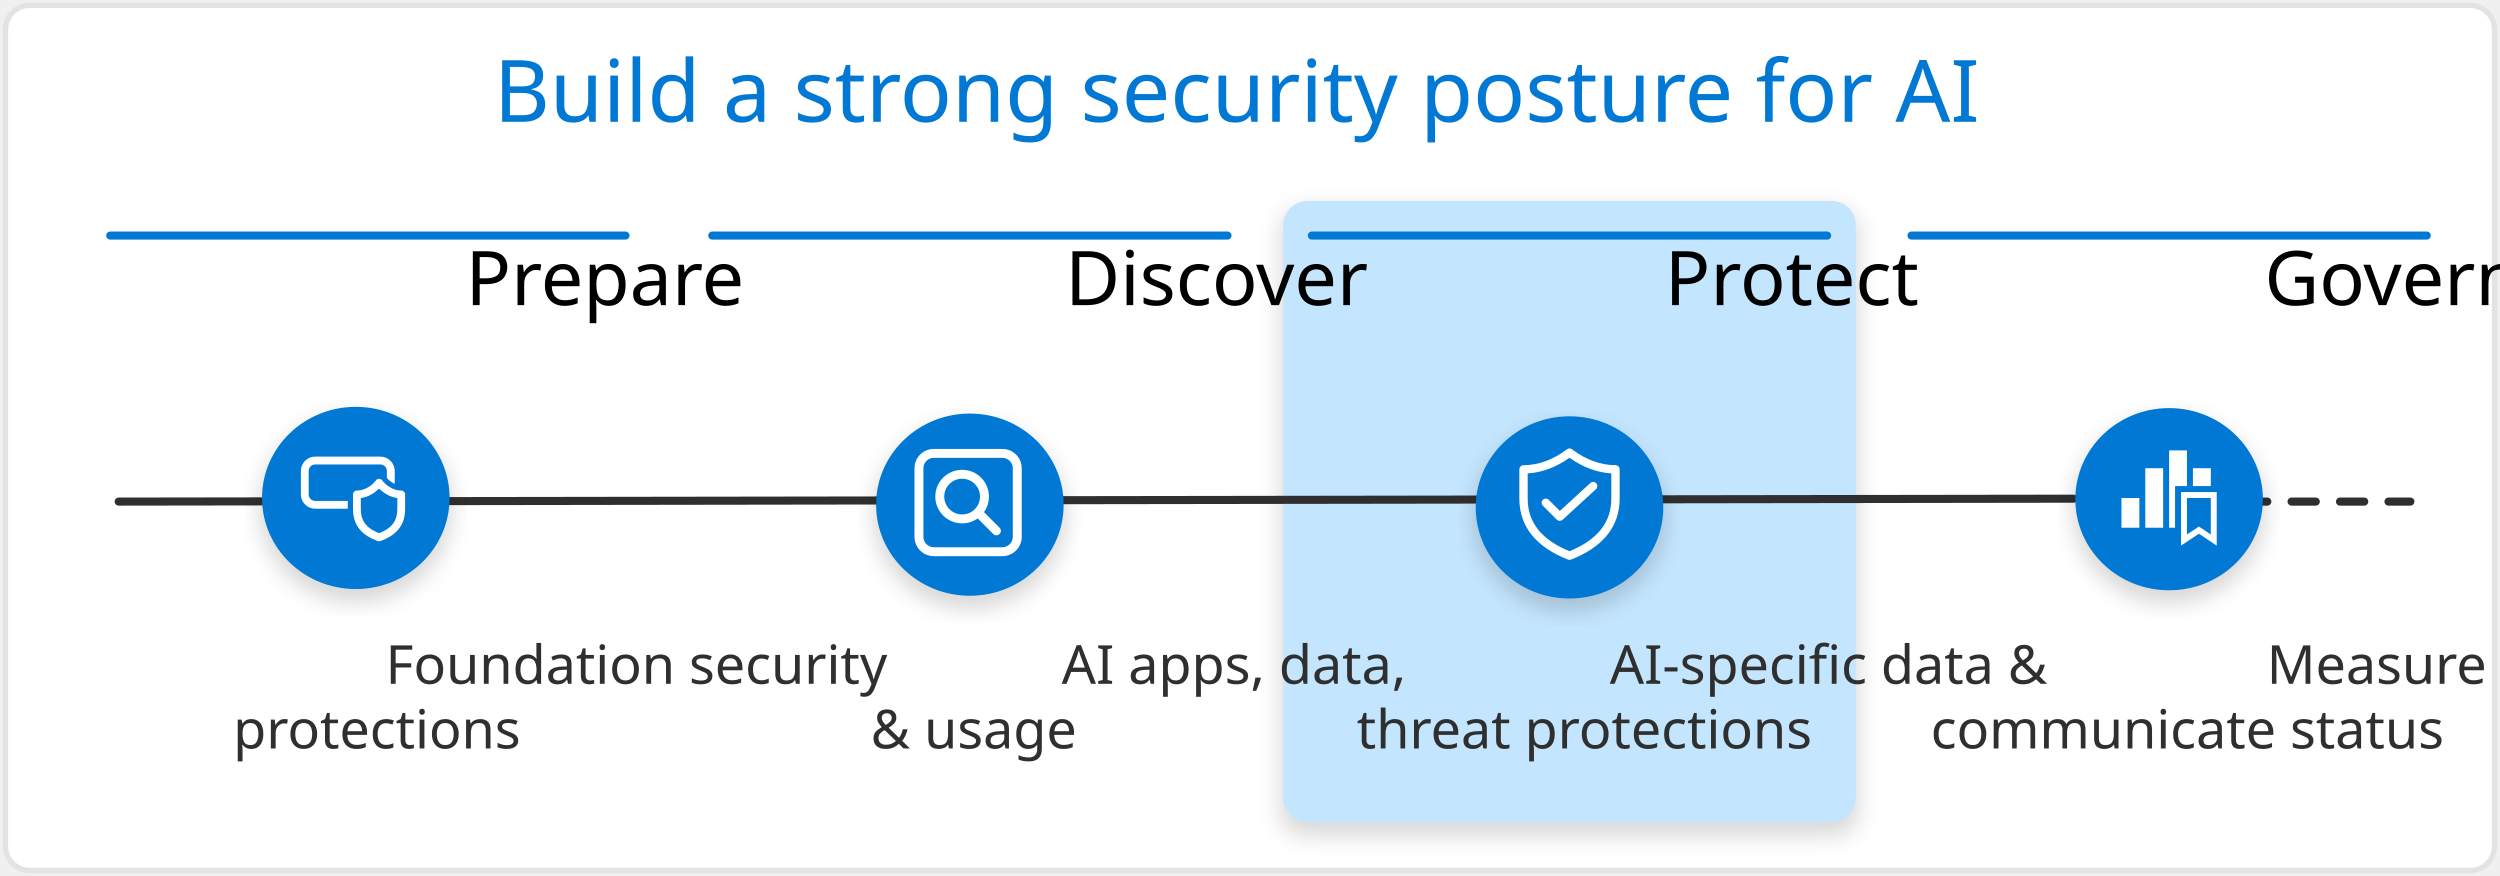
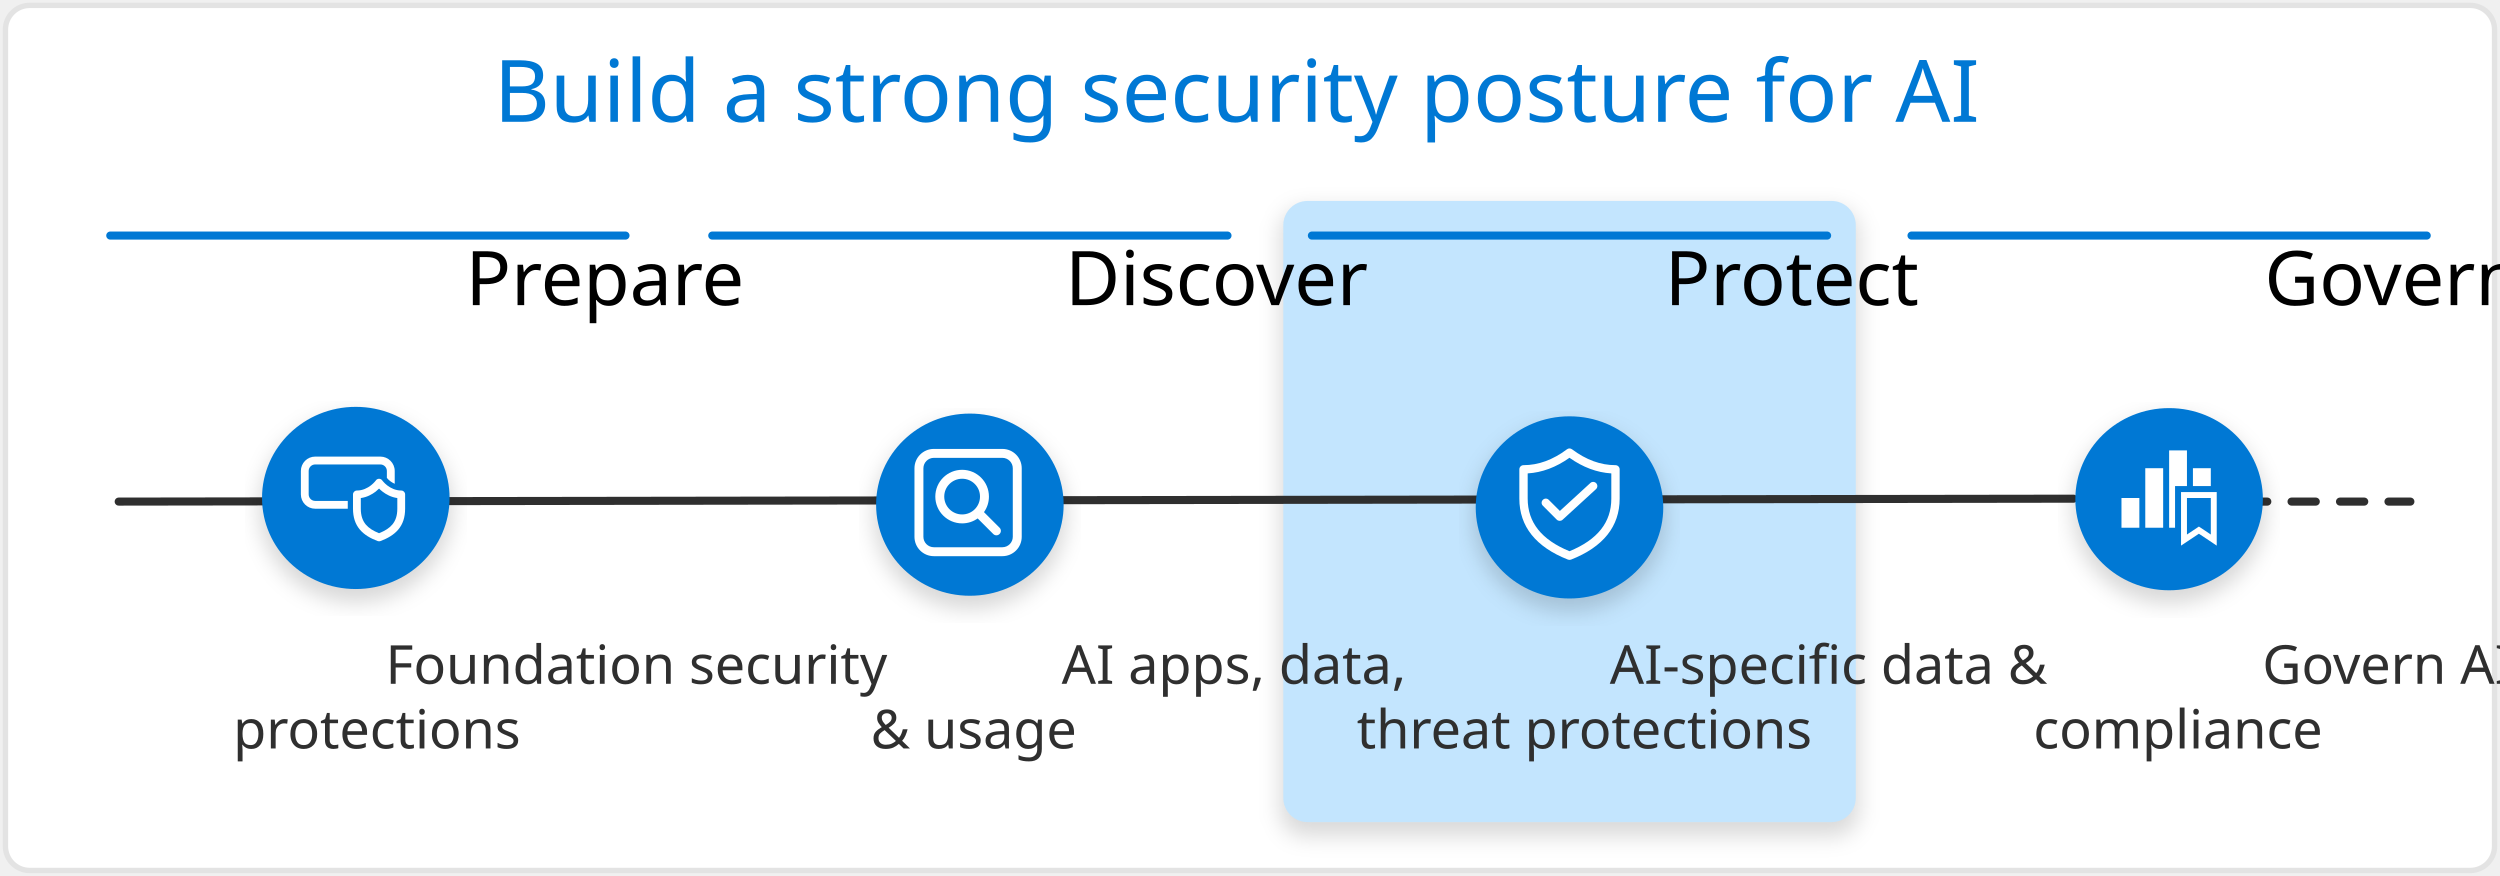
<svg xmlns="http://www.w3.org/2000/svg" xmlns:ns1="http://schemas.microsoft.com/visio/2003/SVGExtensions/" width="6.448in" height="2.259in" viewBox="0 0 464.241 162.65" xml:space="preserve" color-interpolation-filters="sRGB" class="st17">
  <ns1:documentProperties ns1:langID="1033" ns1:viewMarkup="false" />
  <style type="text/css">
	
		.st1 {fill:#ffffff;stroke:#e3e3e3;stroke-width:1}
		.st2 {visibility:visible}
		.st3 {fill:#000000;fill-opacity:0.15;filter:url(#filter_2);stroke:none}
		.st4 {fill:#c3e5fe;stroke:none;stroke-width:1}
		.st5 {stroke:#2f2f2f;stroke-dasharray:4.5,4.5;stroke-linecap:round;stroke-linejoin:round;stroke-width:1.5}
		.st6 {stroke:#2f2f2f;stroke-linecap:round;stroke-linejoin:round;stroke-width:1.5}
		.st7 {fill:none;stroke:none;stroke-width:1}
		.st8 {fill:#2f2f2f;font-family:Segoe UI;font-size:0.833em}
		.st9 {font-size:1em}
		.st10 {stroke:#0078d4;stroke-linecap:round;stroke-linejoin:round;stroke-width:1.5}
		.st11 {fill:#0078d4;font-family:Segoe UI Semibold;font-size:1.333em}
		.st12 {fill:#000000;fill-opacity:0.15;filter:url(#filter_2);stroke:#000000;stroke-opacity:0.15}
		.st13 {fill:#0078d4;stroke:#0078d4;stroke-width:1}
		.st14 {fill:#000000;font-family:Segoe UI Semibold;font-size:1.167em}
		.st15 {fill:#ffffff;stroke:none;stroke-width:0.75}
		.st16 {fill:#ffffff;stroke:none;stroke-width:0.299}
		.st17 {fill:none;fill-rule:evenodd;font-size:12px;overflow:visible;stroke-linecap:square;stroke-miterlimit:3}
	
	</style>
  <defs id="Filters">
    <filter id="filter_2">
      <feGaussianBlur stdDeviation="2" />
    </filter>
  </defs>
  <g ns1:mID="0" ns1:index="1" ns1:groupContext="foregroundPage">
    <ns1:userDefs>
      <ns1:ud ns1:nameU="visNavType" ns1:val="VT0(1):26" />
    </ns1:userDefs>
    <ns1:pageProperties ns1:drawingScale="1" ns1:pageScale="1" ns1:drawingUnits="19" ns1:shadowOffsetX="9" ns1:shadowOffsetY="-9" />
    <ns1:layer ns1:name="Drawing" ns1:index="0" />
    <ns1:layer ns1:name="Text" ns1:index="1" />
    <g id="shape1075-1" ns1:mID="1075" ns1:groupContext="shape" ns1:layerMember="0" transform="translate(1,-1)">
      <ns1:userDefs>
        <ns1:ud ns1:nameU="visNavOrder" ns1:prompt="" ns1:val="VT0(78000):26" />
      </ns1:userDefs>
      <rect x="0" y="2" width="462.241" height="160.65" rx="4.5" ry="4.5" class="st1" />
    </g>
    <g id="shape1076-3" ns1:mID="1076" ns1:groupContext="shape" ns1:layerMember="0" transform="translate(238.304,-9.97757)">
      <ns1:userDefs>
        <ns1:ud ns1:nameU="visNavOrder" ns1:val="VT0(96000):26" />
      </ns1:userDefs>
      <g id="shadow1076-4" ns1:groupContext="shadow" ns1:shadowOffsetX="1.22465E-16" ns1:shadowOffsetY="-2" ns1:shadowType="1" ns1:shadowScale="1.01" transform="matrix(1.01,0,0,1.01,-0.531562,0.950284)" class="st2">
        <rect x="0" y="47.293" width="106.312" height="115.357" rx="4.5" ry="4.5" class="st3" />
      </g>
      <rect x="0" y="47.293" width="106.312" height="115.357" rx="4.5" ry="4.5" class="st4" />
    </g>
    <g id="shape1077-8" ns1:mID="1077" ns1:groupContext="shape" ns1:layerMember="0" transform="translate(416.54,-69.5001)">
      <ns1:userDefs>
        <ns1:ud ns1:nameU="visNavOrder" ns1:val="VT0(76000):26" />
      </ns1:userDefs>
      <path d="M0 162.65 L31.07 162.65" class="st5" />
    </g>
    <g id="shape1078-11" ns1:mID="1078" ns1:groupContext="shape" ns1:layerMember="0" transform="translate(21.7892,-69.4999) rotate(-0.0856713)">
      <ns1:userDefs>
        <ns1:ud ns1:nameU="visNavOrder" ns1:val="VT0(77000):26" />
      </ns1:userDefs>
      <path d="M0 162.65 L363.02 162.65" class="st6" />
    </g>
    <g id="shape1079-14" ns1:mID="1079" ns1:groupContext="shape" ns1:layerMember="1" transform="translate(14.5856,-23.5894)">
      <ns1:userDefs>
        <ns1:ud ns1:nameU="visNavOrder" ns1:val="VT0(79000):26" />
      </ns1:userDefs>
      <ns1:textBlock ns1:margins="rect(6,6,6,6)" />
      <ns1:textRect cx="53.719" cy="153.581" width="107.44" height="18.137" />
      <rect x="0" y="144.513" width="107.438" height="18.137" rx="4.5" ry="4.5" class="st7" />
      <text x="10.23" y="150.58" class="st8" ns1:langID="1033">
        <ns1:paragraph ns1:horizAlign="1" />
        <ns1:tabList />Foundation security <tspan x="28.71" dy="1.2em" class="st9">protections</tspan>
      </text>
    </g>
    <g id="shape1080-18" ns1:mID="1080" ns1:groupContext="shape" ns1:layerMember="0" transform="translate(20.4658,-118.903)">
      <ns1:userDefs>
        <ns1:ud ns1:nameU="visNavOrder" ns1:val="VT0(80000):26" />
      </ns1:userDefs>
      <path d="M0 162.65 L95.68 162.65" class="st10" />
    </g>
    <g id="shape1081-21" ns1:mID="1081" ns1:groupContext="shape" ns1:layerMember="1" transform="translate(139.555,-23.5894)">
      <ns1:userDefs>
        <ns1:ud ns1:nameU="visNavOrder" ns1:val="VT0(81000):26" />
      </ns1:userDefs>
      <ns1:textBlock ns1:margins="rect(6,6,6,6)" />
      <ns1:textRect cx="40.544" cy="153.581" width="81.09" height="18.137" />
      <rect x="0" y="144.513" width="81.089" height="18.137" rx="4.5" ry="4.5" class="st7" />
      <text x="10.81" y="150.58" class="st8" ns1:langID="1033">
        <ns1:paragraph ns1:horizAlign="1" />
        <ns1:tabList />AI apps, data, <tspan x="22.12" dy="1.2em" class="st9">&amp; usage</tspan>
      </text>
    </g>
    <g id="shape1082-25" ns1:mID="1082" ns1:groupContext="shape" ns1:layerMember="1" transform="translate(245.469,-23.5894)">
      <ns1:userDefs>
        <ns1:ud ns1:nameU="visNavOrder" ns1:val="VT0(82000):26" />
      </ns1:userDefs>
      <ns1:textBlock ns1:margins="rect(6,6,6,6)" />
      <ns1:textRect cx="45.982" cy="153.581" width="91.97" height="18.137" />
      <rect x="0" y="144.513" width="91.965" height="18.137" rx="4.5" ry="4.5" class="st7" />
      <text x="6.68" y="150.58" class="st8" ns1:langID="1033">
        <ns1:paragraph ns1:horizAlign="1" />
        <ns1:tabList />AI-specific data &amp; <tspan x="6.48" dy="1.2em" class="st9">threat protections</tspan>
      </text>
    </g>
    <g id="shape1083-29" ns1:mID="1083" ns1:groupContext="shape" ns1:layerMember="1;0" transform="translate(16.8291,-136.215)">
      <ns1:userDefs>
        <ns1:ud ns1:nameU="visNavOrder" ns1:prompt="" ns1:val="VT0(83000):26" />
      </ns1:userDefs>
      <ns1:textBlock ns1:margins="rect(0,0,0,0)" />
      <ns1:textRect cx="158.198" cy="154.027" width="316.4" height="17.245" />
      <rect x="0" y="145.405" width="316.397" height="17.245" rx="4.5" ry="4.5" class="st7" />
      <text x="0" y="158.83" class="st11" ns1:langID="1033">
        <ns1:paragraph />
        <ns1:tabList />Build a strong security posture for AI</text>
    </g>
    <g id="shape1084-32" ns1:mID="1084" ns1:groupContext="shape" transform="translate(49.1506,-53.7642)">
      <ns1:userDefs>
        <ns1:ud ns1:nameU="visNavOrder" ns1:val="VT0(84000):26" />
      </ns1:userDefs>
      <g id="shadow1084-33" ns1:groupContext="shadow" ns1:shadowOffsetX="1.22465E-16" ns1:shadowOffsetY="-2" ns1:shadowType="1" ns1:shadowScale="1.01" transform="matrix(1.01,0,0,1.01,-0.169129,0.537654)" class="st2">
        <ellipse cx="16.913" cy="146.235" rx="16.913" ry="16.416" class="st12" />
      </g>
      <ellipse cx="16.913" cy="146.235" rx="16.913" ry="16.416" class="st13" />
    </g>
    <g id="shape1085-37" ns1:mID="1085" ns1:groupContext="shape" ns1:layerMember="1" transform="translate(20.9085,-101.118)">
      <ns1:userDefs>
        <ns1:ud ns1:nameU="visNavOrder" ns1:val="VT0(85000):26" />
      </ns1:userDefs>
      <ns1:textBlock ns1:margins="rect(0,0,0,0)" />
      <ns1:textRect cx="38.753" cy="153.581" width="77.51" height="18.137" />
      <rect x="0" y="144.513" width="77.507" height="18.137" rx="4.5" ry="4.5" class="st7" />
      <text x="0" y="157.78" class="st14" ns1:langID="1033">
        <ns1:paragraph />
        <ns1:tabList />Prepare</text>
    </g>
    <g id="shape1086-40" ns1:mID="1086" ns1:groupContext="shape" transform="translate(163.186,-52.516)">
      <ns1:userDefs>
        <ns1:ud ns1:nameU="visNavOrder" ns1:val="VT0(86000):26" />
      </ns1:userDefs>
      <g id="shadow1086-41" ns1:groupContext="shadow" ns1:shadowOffsetX="1.22465E-16" ns1:shadowOffsetY="-2" ns1:shadowType="1" ns1:shadowScale="1.01" transform="matrix(1.01,0,0,1.01,-0.169129,0.537654)" class="st2">
        <ellipse cx="16.913" cy="146.235" rx="16.913" ry="16.416" class="st12" />
      </g>
      <ellipse cx="16.913" cy="146.235" rx="16.913" ry="16.416" class="st13" />
    </g>
    <g id="shape1087-45" ns1:mID="1087" ns1:groupContext="shape" transform="translate(274.539,-52.0075)">
      <ns1:userDefs>
        <ns1:ud ns1:nameU="visNavOrder" ns1:val="VT0(87000):26" />
      </ns1:userDefs>
      <g id="shadow1087-46" ns1:groupContext="shadow" ns1:shadowOffsetX="1.22465E-16" ns1:shadowOffsetY="-2" ns1:shadowType="1" ns1:shadowScale="1.01" transform="matrix(1.01,0,0,1.01,-0.169129,0.537654)" class="st2">
        <ellipse cx="16.913" cy="146.235" rx="16.913" ry="16.416" class="st12" />
      </g>
      <ellipse cx="16.913" cy="146.235" rx="16.913" ry="16.416" class="st13" />
    </g>
    <g id="shape1088-50" ns1:mID="1088" ns1:groupContext="shape" transform="translate(385.891,-53.533)">
      <ns1:userDefs>
        <ns1:ud ns1:nameU="visNavOrder" ns1:val="VT0(88000):26" />
      </ns1:userDefs>
      <g id="shadow1088-51" ns1:groupContext="shadow" ns1:shadowOffsetX="1.22465E-16" ns1:shadowOffsetY="-2" ns1:shadowType="1" ns1:shadowScale="1.01" transform="matrix(1.01,0,0,1.01,-0.169129,0.537654)" class="st2">
        <ellipse cx="16.913" cy="146.235" rx="16.913" ry="16.416" class="st12" />
      </g>
      <ellipse cx="16.913" cy="146.235" rx="16.913" ry="16.416" class="st13" />
    </g>
    <g id="shape1089-55" ns1:mID="1089" ns1:groupContext="shape" ns1:layerMember="1" transform="translate(350.719,-23.5894)">
      <ns1:userDefs>
        <ns1:ud ns1:nameU="visNavOrder" ns1:val="VT0(89000):26" />
      </ns1:userDefs>
      <ns1:textBlock ns1:margins="rect(6,6,6,6)" />
      <ns1:textRect cx="52.085" cy="153.581" width="104.17" height="18.137" />
      <rect x="0" y="144.513" width="104.169" height="18.137" rx="4.5" ry="4.5" class="st7" />
-       <text x="23.44" y="150.58" class="st8" ns1:langID="1033">
-         <ns1:paragraph ns1:horizAlign="1" />
-         <ns1:tabList />Measure and <tspan x="7.82" dy="1.2em" class="st9">communicate status</tspan>
+       <text x="22.62" y="150.58" class="st8" ns1:langID="1033">
+         <ns1:paragraph ns1:horizAlign="1" />
+         <ns1:tabList />Govern AI for <tspan x="26.88" dy="1.2em" class="st9">compliance</tspan>
      </text>
    </g>
    <g id="shape1090-59" ns1:mID="1090" ns1:groupContext="shape" ns1:layerMember="0" transform="translate(132.261,-118.903)">
      <ns1:userDefs>
        <ns1:ud ns1:nameU="visNavOrder" ns1:val="VT0(90000):26" />
      </ns1:userDefs>
      <path d="M0 162.65 L95.68 162.65" class="st10" />
    </g>
    <g id="shape1091-62" ns1:mID="1091" ns1:groupContext="shape" ns1:layerMember="1" transform="translate(132.261,-101.118)">
      <ns1:userDefs>
        <ns1:ud ns1:nameU="visNavOrder" ns1:val="VT0(91000):26" />
      </ns1:userDefs>
      <ns1:textBlock ns1:margins="rect(0,0,0,0)" />
      <ns1:textRect cx="38.753" cy="153.581" width="77.51" height="18.137" />
      <rect x="0" y="144.513" width="77.507" height="18.137" rx="4.5" ry="4.5" class="st7" />
      <text x="0" y="157.78" class="st14" ns1:langID="1033">
        <ns1:paragraph />
        <ns1:tabList />Discover</text>
    </g>
    <g id="shape1092-65" ns1:mID="1092" ns1:groupContext="shape" ns1:layerMember="0" transform="translate(243.613,-118.903)">
      <ns1:userDefs>
        <ns1:ud ns1:nameU="visNavOrder" ns1:val="VT0(92000):26" />
      </ns1:userDefs>
      <path d="M0 162.65 L95.68 162.65" class="st10" />
    </g>
    <g id="shape1093-68" ns1:mID="1093" ns1:groupContext="shape" ns1:layerMember="1" transform="translate(243.613,-101.118)">
      <ns1:userDefs>
        <ns1:ud ns1:nameU="visNavOrder" ns1:val="VT0(93000):26" />
      </ns1:userDefs>
      <ns1:textBlock ns1:margins="rect(0,0,0,0)" />
      <ns1:textRect cx="38.753" cy="153.581" width="77.51" height="18.137" />
      <rect x="0" y="144.513" width="77.507" height="18.137" rx="4.5" ry="4.5" class="st7" />
      <text x="0" y="157.78" class="st14" ns1:langID="1033">
        <ns1:paragraph />
        <ns1:tabList />Protect</text>
    </g>
    <g id="shape1094-71" ns1:mID="1094" ns1:groupContext="shape" ns1:layerMember="0" transform="translate(354.965,-118.903)">
      <ns1:userDefs>
        <ns1:ud ns1:nameU="visNavOrder" ns1:val="VT0(94000):26" />
      </ns1:userDefs>
      <path d="M0 162.65 L95.68 162.65" class="st10" />
    </g>
    <g id="shape1095-74" ns1:mID="1095" ns1:groupContext="shape" ns1:layerMember="1" transform="translate(354.965,-101.118)">
      <ns1:userDefs>
        <ns1:ud ns1:nameU="visNavOrder" ns1:val="VT0(95000):26" />
      </ns1:userDefs>
      <ns1:textBlock ns1:margins="rect(0,0,0,0)" />
      <ns1:textRect cx="38.753" cy="153.581" width="77.51" height="18.137" />
      <rect x="0" y="144.513" width="77.507" height="18.137" rx="4.5" ry="4.5" class="st7" />
      <text x="0" y="157.78" class="st14" ns1:langID="1033">
        <ns1:paragraph />
        <ns1:tabList />Govern</text>
    </g>
    <g id="shape1096-77" ns1:mID="1096" ns1:groupContext="shape" transform="translate(282.138,-58.657)">
      <ns1:userDefs>
        <ns1:ud ns1:nameU="visNavOrder" ns1:prompt="" ns1:val="VT0(99000):26" />
      </ns1:userDefs>
      <path d="M14.24 149.49 C14.55 149.2 14.57 148.71 14.28 148.4 C13.99 148.08 13.5 148.06 13.19 148.35 L7.53 153.54 L5.46        151.48 C5.16 151.17 4.67 151.17 4.37 151.48 C4.06 151.78 4.06 152.27 4.37 152.57 L6.95 155.16 C7.25 155.45        7.72 155.46 8.03 155.18 L14.24 149.49 ZM17.85 145.04 C15.1 145.04 12.41 144.06 9.78 142.09 C9.5 141.88 9.12        141.88 8.85 142.09 C6.22 144.06 3.53 145.04 0.78 145.04 C0.35 145.04 0 145.39 0 145.82 L0 151.25 C0 156.42        3.06 160.23 9.03 162.58 C9.21 162.65 9.42 162.65 9.6 162.58 C15.57 160.23 18.63 156.42 18.63 151.25 L18.63        145.82 C18.63 145.39 18.28 145.04 17.85 145.04 ZM1.55 146.57 C4.22 146.41 6.81 145.44 9.31 143.67 C11.82        145.44 14.41 146.41 17.08 146.57 L17.08 151.25 C17.08 155.65 14.54 158.88 9.31 161.02 C4.09 158.88 1.55        155.65 1.55 151.25 L1.55 146.57 Z" class="st15" />
    </g>
    <g id="shape1097-79" ns1:mID="1097" ns1:groupContext="shape" transform="translate(393.957,-61.3247)">
      <ns1:userDefs>
        <ns1:ud ns1:nameU="visNavOrder" ns1:prompt="" ns1:val="VT0(100000):26" />
      </ns1:userDefs>
      <path d="M0 159.33 L0 153.8 L3.32 153.8 L3.32 159.33 L0 159.33 ZM16.59 148.27 L16.59 151.59 L13.27 151.59 L13.27 148.27        L16.59 148.27 ZM12.16 144.96 L12.16 151.59 L9.95 151.59 L9.95 159.33 L8.85 159.33 L8.85 144.96 L12.16 144.96        ZM4.42 159.33 L4.42 148.27 L7.74 148.27 L7.74 159.33 L4.42 159.33 ZM11.06 152.7 L17.69 152.7 L17.69 162.65        L14.38 160.44 L11.06 162.65 L11.06 152.7 ZM16.59 153.8 L12.16 153.8 L12.16 160.59 C12.54 160.34 12.91 160.09        13.27 159.85 C13.63 159.61 14 159.36 14.38 159.11 C14.75 159.35 15.12 159.59 15.48 159.84 C15.84 160.09        16.21 160.34 16.59 160.59 L16.59 153.8 Z" class="st16" />
    </g>
    <g id="shape1098-81" ns1:mID="1098" ns1:groupContext="shape" transform="translate(55.8625,-62.1087)">
      <ns1:userDefs>
        <ns1:ud ns1:nameU="visNavOrder" ns1:prompt="" ns1:val="VT0(97000):26" />
      </ns1:userDefs>
      <path d="M2.66 146.9 C1.19 146.9 0 148.1 0 149.57 L0 153.92 C0 155.39 1.19 156.58 2.66 156.58 L8.71 156.58 L8.71 155.13        L2.66 155.13 C1.99 155.13 1.45 154.59 1.45 153.92 L1.45 149.57 C1.45 148.9 1.99 148.36 2.66 148.36 L14.76        148.36 C15.43 148.36 15.97 148.9 15.97 149.57 L15.97 150.86 C16.41 151.39 16.93 151.73 17.43 151.95 L17.43        149.57 C17.43 148.1 16.23 146.9 14.76 146.9 L2.66 146.9 ZM14.52 151.02 C14.29 151.02 14.06 151.13 13.93        151.32 L13.92 151.34 C13.9 151.37 13.82 151.46 13.7 151.6 C13.54 151.78 13.3 152.02 12.99 152.26 C12.36        152.74 11.49 153.2 10.41 153.2 C10.01 153.2 9.68 153.52 9.68 153.92 L9.68 156.58 C9.68 158.17 10.1 159.44        10.94 160.44 C11.76 161.42 12.92 162.08 14.27 162.59 C14.43 162.65 14.61 162.65 14.78 162.59 C16.12 162.08        17.28 161.42 18.1 160.44 C18.94 159.44 19.36 158.17 19.36 156.58 L19.36 153.92 C19.36 153.52 19.04 153.2        18.64 153.2 C17.56 153.2 16.68 152.74 16.05 152.26 C15.74 152.02 15.5 151.78 15.34 151.6 C15.22 151.46 15.15        151.37 15.12 151.34 L15.11 151.33 C14.98 151.13 14.76 151.02 14.52 151.02 ZM13.88 153.41 C14.13 153.21 14.34        153.02 14.52 152.84 C14.7 153.02 14.91 153.21 15.17 153.41 C15.82 153.91 16.75 154.44 17.91 154.6 L17.91        156.58 C17.91 157.9 17.57 158.81 16.99 159.51 C16.44 160.17 15.62 160.69 14.52 161.13 C13.42 160.69 12.6        160.17 12.05 159.51 C11.48 158.81 11.13 157.9 11.13 156.58 L11.13 154.6 C12.29 154.44 13.22 153.91 13.88        153.41 ZM13.93 151.32 C13.93 151.32 13.93 151.33 13.93 151.33 L13.93 151.32 Z" class="st15" />
    </g>
    <g id="shape1099-83" ns1:mID="1099" ns1:groupContext="shape" transform="translate(169.81,-59.3652)">
      <ns1:userDefs>
        <ns1:ud ns1:nameU="visNavOrder" ns1:prompt="" ns1:val="VT0(98000):26" />
      </ns1:userDefs>
      <path d="M8.85 156.56 C9.93 156.56 10.92 156.22 11.74 155.64 L14.63 158.53 C14.95 158.86 15.48 158.86 15.8 158.53 C16.13        158.21 16.13 157.68 15.8 157.36 L12.91 154.47 C13.49 153.66 13.83 152.66 13.83 151.58 C13.83 148.83 11.6        146.61 8.85 146.61 C6.1 146.61 3.87 148.83 3.87 151.58 C3.87 154.33 6.1 156.56 8.85 156.56 ZM8.85 154.9        C7.02 154.9 5.53 153.42 5.53 151.58 C5.53 149.75 7.02 148.27 8.85 148.27 C10.69 148.27 12.17 149.75 12.17        151.58 C12.17 153.42 10.69 154.9 8.85 154.9 ZM3.6 142.73 C1.61 142.73 0 144.34 0 146.33 L0 159.05 C0 161.04        1.61 162.65 3.6 162.65 L16.32 162.65 C18.31 162.65 19.92 161.04 19.92 159.05 L19.92 146.33 C19.92 144.34        18.31 142.73 16.32 142.73 L3.6 142.73 ZM1.66 146.33 C1.66 145.26 2.53 144.39 3.6 144.39 L16.32 144.39 C17.39        144.39 18.26 145.26 18.26 146.33 L18.26 159.05 C18.26 160.12 17.39 160.99 16.32 160.99 L3.6 160.99 C2.53        160.99 1.66 160.12 1.66 159.05 L1.66 146.33 Z" class="st15" />
    </g>
  </g>
</svg>
